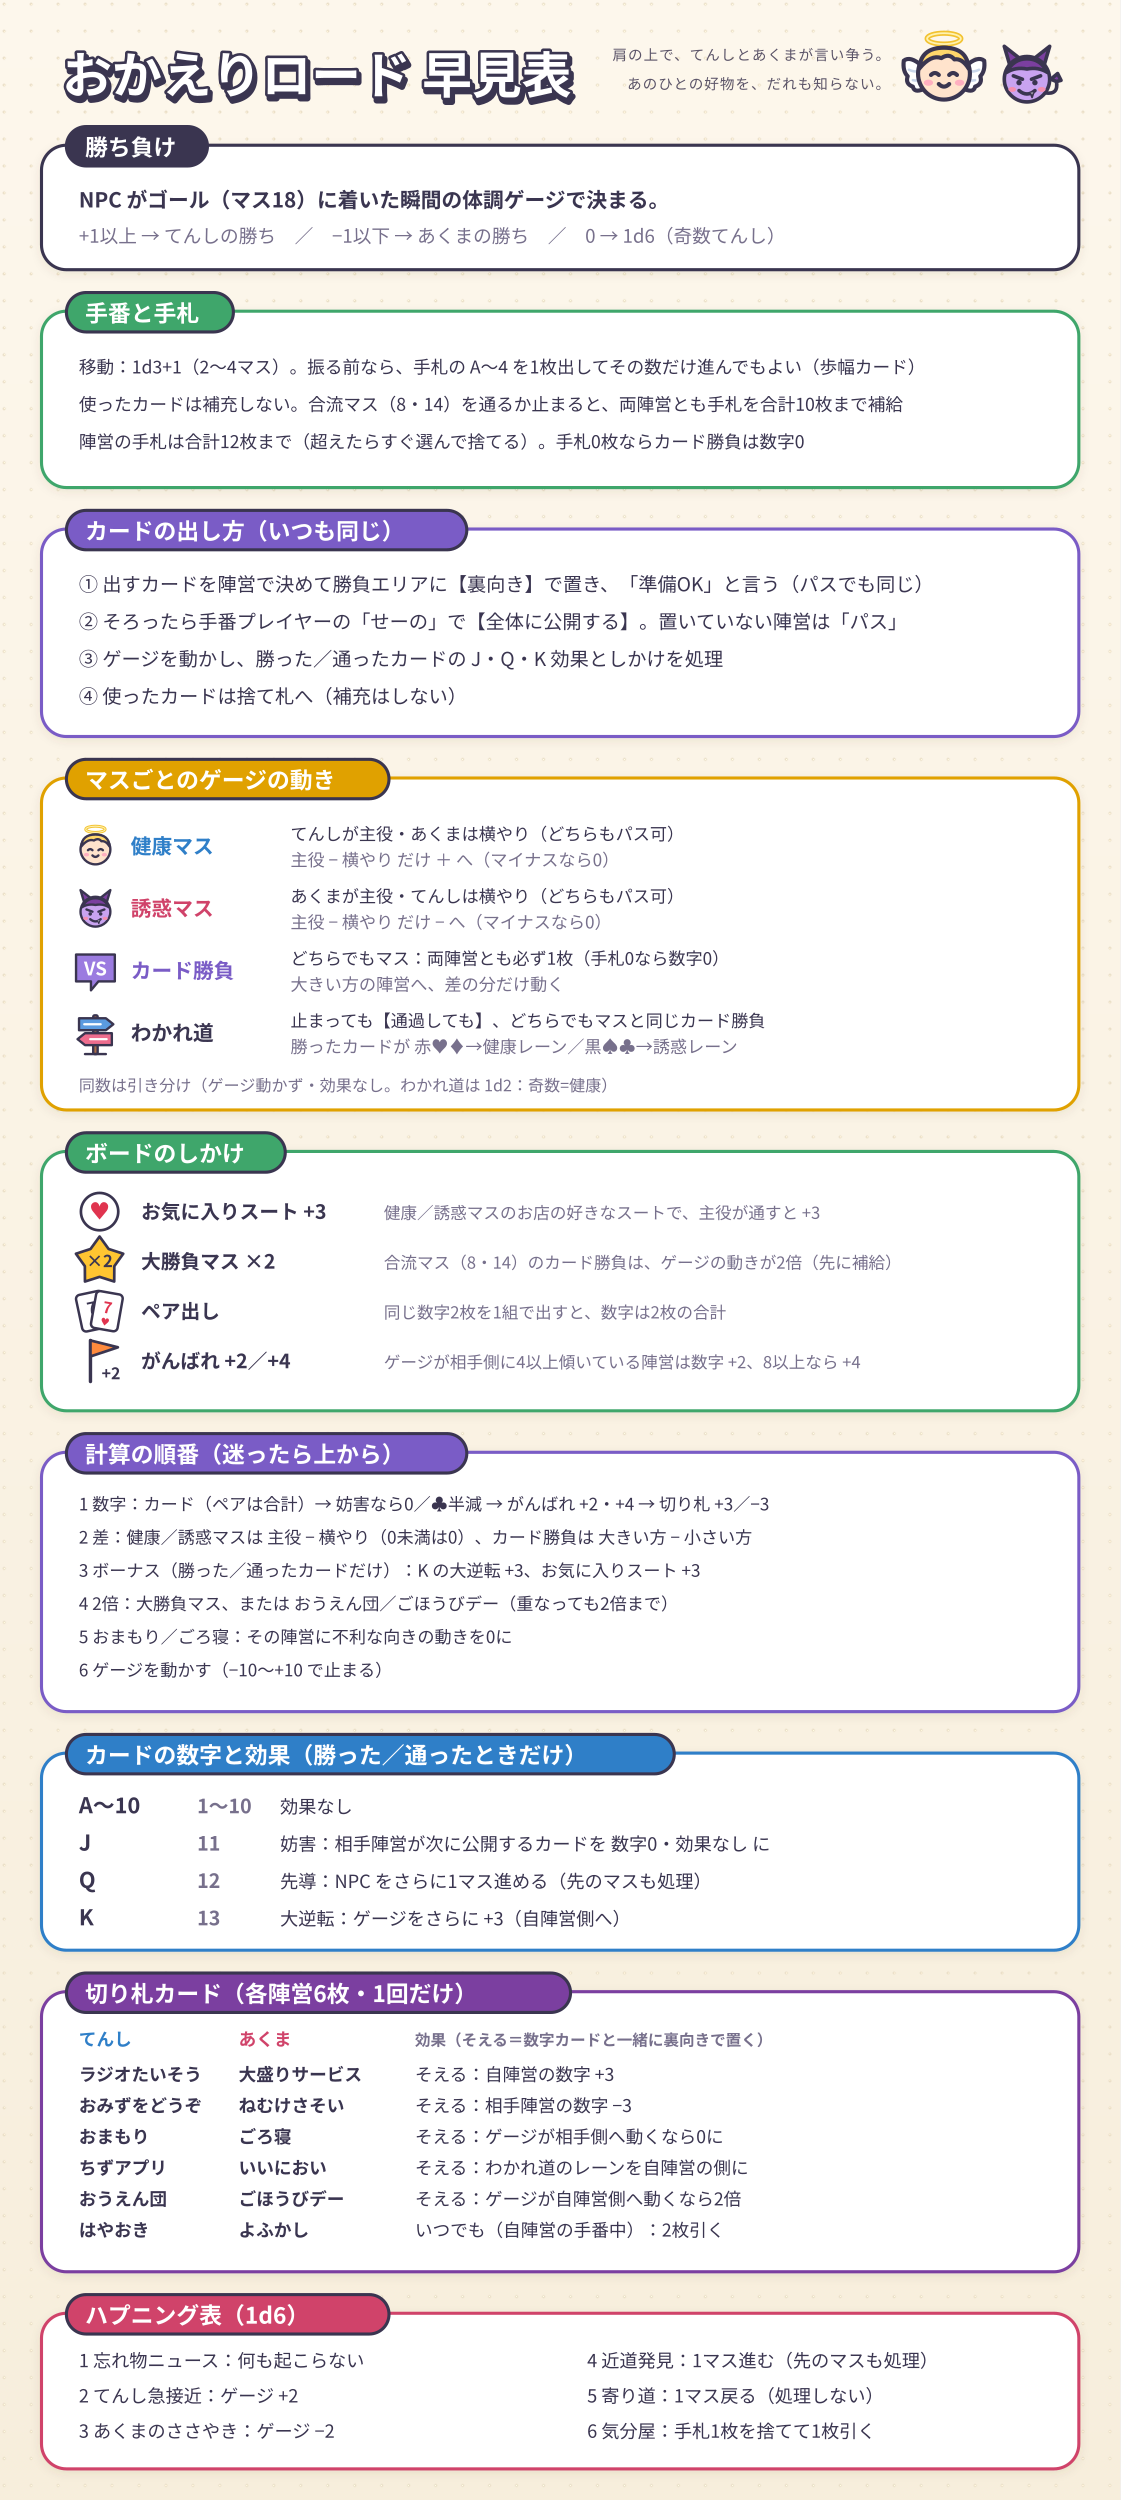
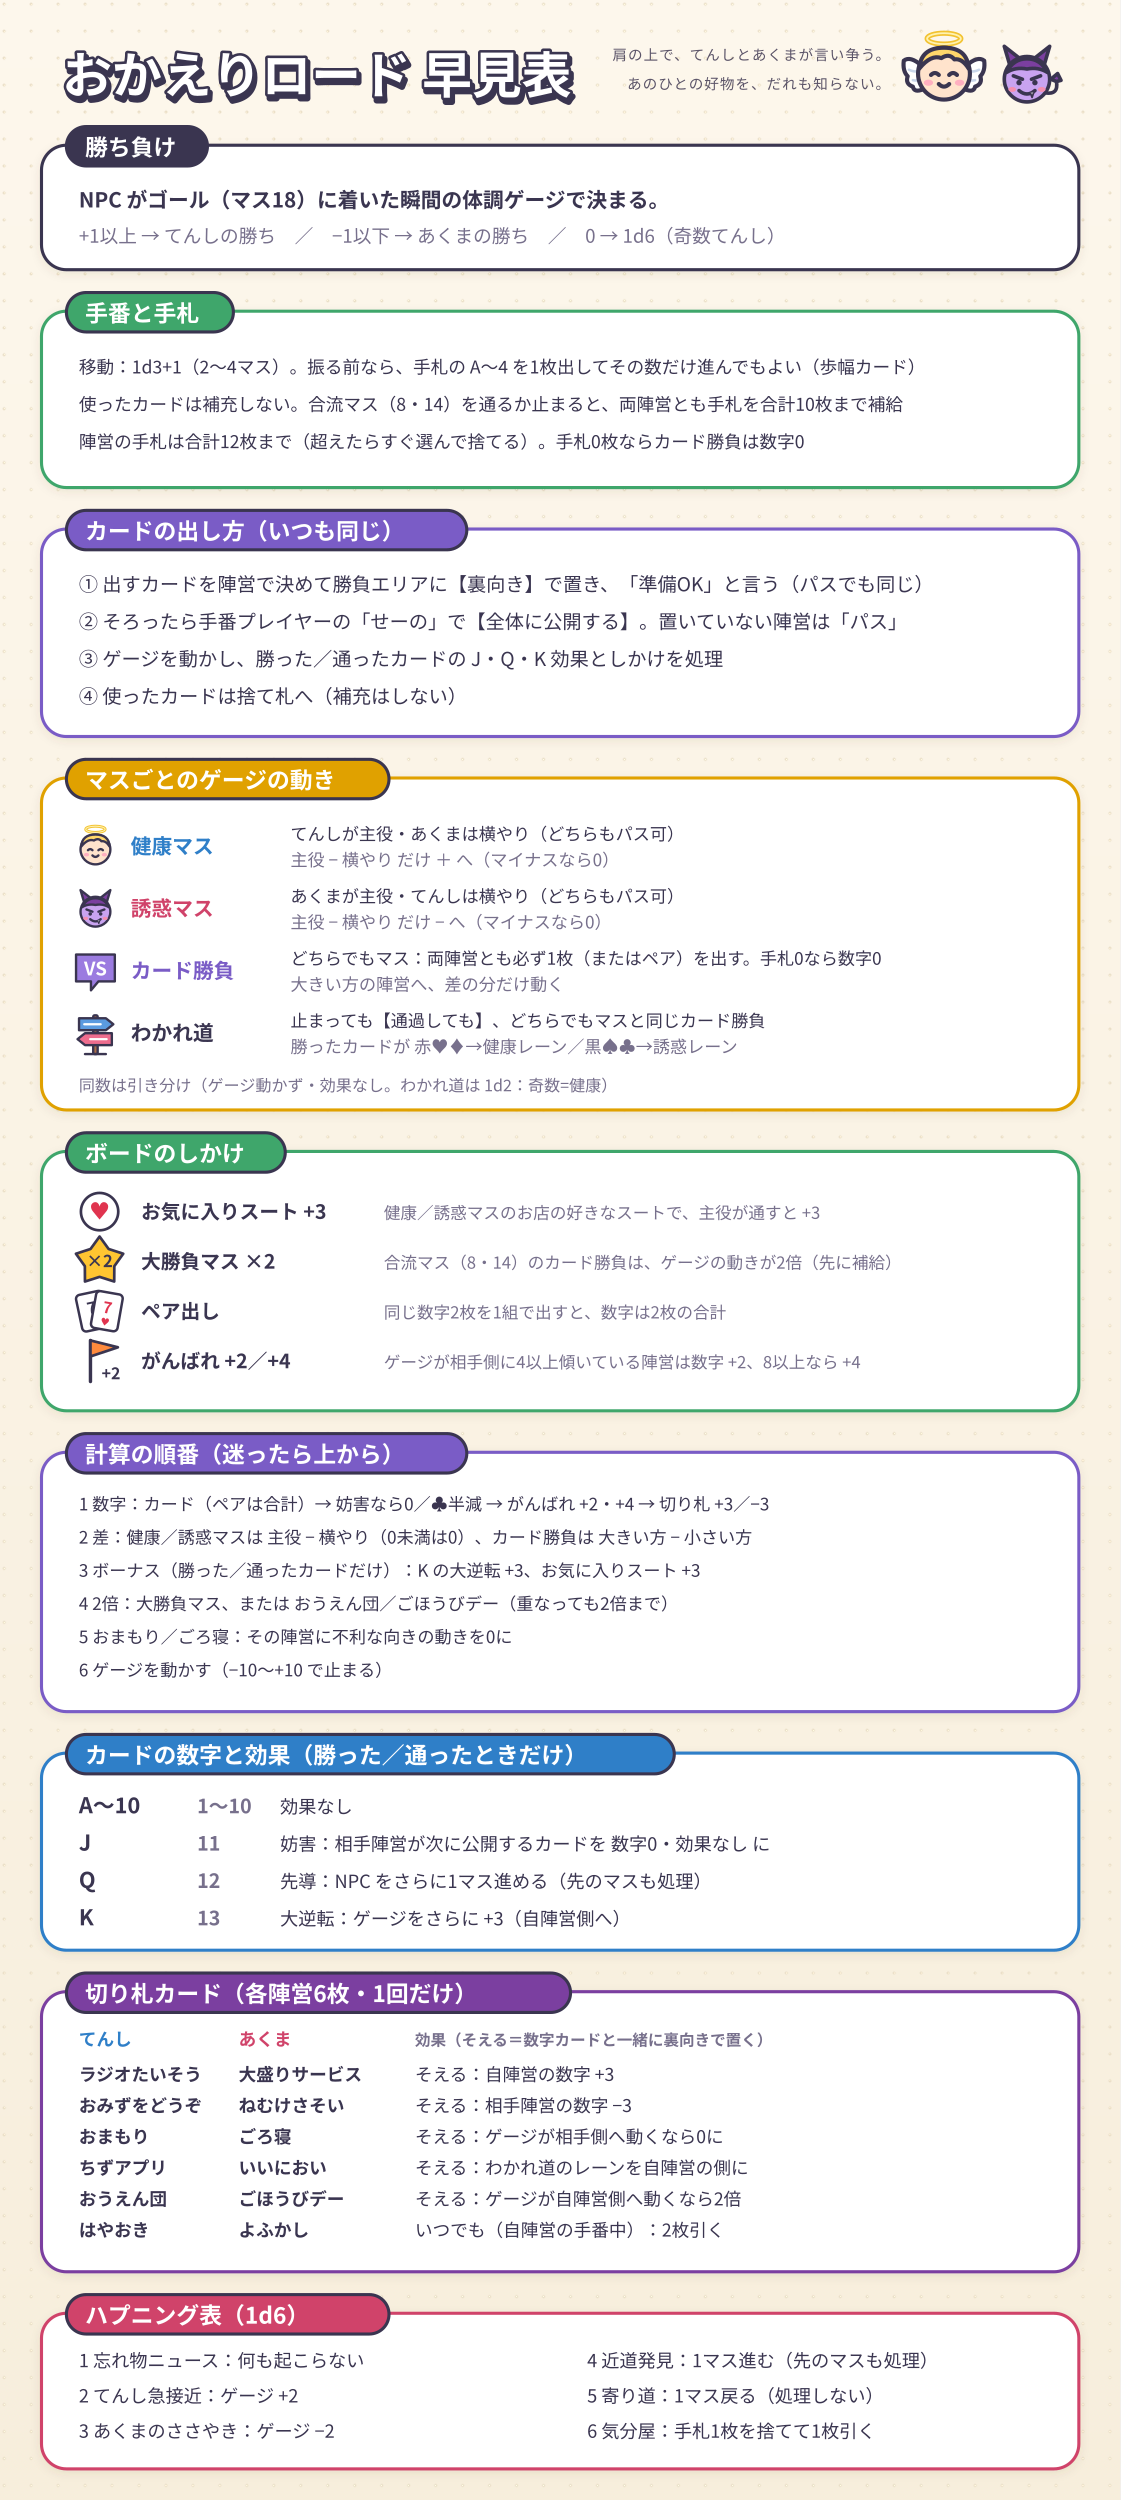
<svg xmlns="http://www.w3.org/2000/svg" width="1080" height="2410" viewBox="0 0 1080 2410" font-family="'Noto Sans CJK JP','Hiragino Sans','Yu Gothic','Meiryo',sans-serif">
  <defs>
    <filter id="shadow" x="-20%" y="-20%" width="140%" height="150%">
      <feDropShadow dx="0" dy="5" stdDeviation="3" flood-color="#5A4A2A" flood-opacity="0.22" />
    </filter>
    <filter id="soft" x="-20%" y="-20%" width="140%" height="140%">
      <feDropShadow dx="0" dy="3" stdDeviation="5" flood-color="#5A4A2A" flood-opacity="0.12" />
    </filter>
    <pattern id="dots" width="26" height="26" patternUnits="userSpaceOnUse">
      <circle cx="4" cy="4" r="1.5" fill="#EADFC8" />
    </pattern>
    <pattern id="stripeA" width="12" height="12" patternUnits="userSpaceOnUse" patternTransform="rotate(45)">
      <rect width="6" height="12" fill="#FFFFFF" opacity="0.35" />
    </pattern>
    <pattern id="cardback" width="14" height="14" patternUnits="userSpaceOnUse" patternTransform="rotate(45)">
      <rect width="14" height="14" fill="#EFE7F8" />
      <rect width="7" height="7" fill="#E3D8F2" />
    </pattern>
    <linearGradient id="sky" x1="0" y1="0" x2="0" y2="1">
      <stop offset="0" stop-color="#FDF7EC" />
      <stop offset="1" stop-color="#F7EEDC" />
    </linearGradient>
  </defs>
  <rect width="1080" height="2410" fill="url(#sky)" />
  <rect width="1080" height="2410" fill="url(#dots)" />
  <text x="62" y="94" font-size="48" font-weight="900" text-anchor="start" fill="#3A3550" stroke="#3A3550" stroke-width="6" stroke-linejoin="round" paint-order="stroke">おかえりロード 早見表</text>
  <text x="60" y="90" font-size="48" font-weight="900" text-anchor="start" fill="#FFFFFF" stroke="#3A3550" stroke-width="5" stroke-linejoin="round" paint-order="stroke">おかえりロード 早見表</text>
  <g transform="translate(870.0,26.0) scale(1.25)">
    <path d="M15 30 Q6 22 1 26 Q0 34 4 38 Q2 44 8 46 Q9 51 16 48 Z" fill="#FFFFFF" stroke="#3A3550" stroke-width="3.2" stroke-linejoin="round" stroke-linecap="round" />
    <path d="M5 33 Q9 35 13 34 M8 41 Q12 42 15 40" fill="none" stroke="#C9D6EA" stroke-width="2" stroke-linecap="round" />
    <path d="M49 30 Q58 22 63 26 Q64 34 60 38 Q62 44 56 46 Q55 51 48 48 Z" fill="#FFFFFF" stroke="#3A3550" stroke-width="3.2" stroke-linejoin="round" stroke-linecap="round" />
    <path d="M59 33 Q55 35 51 34 M56 41 Q52 42 49 40" fill="none" stroke="#C9D6EA" stroke-width="2" stroke-linecap="round" />
    <ellipse cx="32" cy="9" rx="13" ry="4.2" fill="none" stroke="#F2C230" stroke-width="4" />
    <ellipse cx="32" cy="9" rx="13" ry="4.2" fill="none" stroke="#FFF2B0" stroke-width="1.4" />
    <circle cx="32" cy="36" r="20" fill="#FFE3CC" stroke="#3A3550" stroke-width="3.2" stroke-linejoin="round" stroke-linecap="round" />
    <path d="M13 32 Q14 16 32 16 Q50 16 51 32 Q46 24 40 25 Q36 20 30 24 Q22 21 13 32 Z" fill="#FFD66B" stroke="#3A3550" stroke-width="3.2" stroke-linejoin="round" stroke-linecap="round" />
    <path d="M22 37 Q25 34 28 37 M36 37 Q39 34 42 37" fill="none" stroke="#3A3550" stroke-width="3.2" stroke-linejoin="round" stroke-linecap="round" />
    <ellipse cx="20" cy="43" rx="3.6" ry="2.4" fill="#FFAFC0" />
    <ellipse cx="44" cy="43" rx="3.6" ry="2.4" fill="#FFAFC0" />
    <path d="M28 44 Q32 48 36 44" fill="none" stroke="#3A3550" stroke-width="3.2" stroke-linejoin="round" stroke-linecap="round" />
  </g>
  <g transform="translate(955.0,37.0) scale(1.0938)">
    <path d="M48 48 Q60 50 58 38" fill="none" stroke="#3A3550" stroke-width="3.2" stroke-linejoin="round" stroke-linecap="round" />
    <path d="M58 38 L53 36 L59 31 L62 37 Z" fill="#7B3FA0" stroke="#3A3550" stroke-width="3.2" stroke-linejoin="round" stroke-linecap="round" />
    <path d="M17 24 L12 7 L26 18 Z" fill="#7B3FA0" stroke="#3A3550" stroke-width="3.2" stroke-linejoin="round" stroke-linecap="round" />
    <path d="M47 24 L52 7 L38 18 Z" fill="#7B3FA0" stroke="#3A3550" stroke-width="3.2" stroke-linejoin="round" stroke-linecap="round" />
    <circle cx="32" cy="36" r="20" fill="#C9A3F0" stroke="#3A3550" stroke-width="3.2" stroke-linejoin="round" stroke-linecap="round" />
    <path d="M14 30 Q20 18 32 18 Q44 18 50 30 Q42 25 32 27 Q22 25 14 30 Z" fill="#7B3FA0" stroke="#3A3550" stroke-width="3.2" stroke-linejoin="round" stroke-linecap="round" />
    <path d="M20 33 L28 36 M44 33 L36 36" stroke="#3A3550" stroke-width="3.2" stroke-linejoin="round" stroke-linecap="round" fill="none" />
    <circle cx="25" cy="39" r="2.4" fill="#3A3550" />
    <circle cx="39" cy="39" r="2.4" fill="#3A3550" />
    <ellipse cx="19" cy="45" rx="3.4" ry="2.2" fill="#F48FB1" />
    <ellipse cx="45" cy="45" rx="3.4" ry="2.2" fill="#F48FB1" />
    <path d="M25 46 Q32 52 39 46" fill="none" stroke="#3A3550" stroke-width="3.2" stroke-linejoin="round" stroke-linecap="round" />
    <path d="M35 48 L36.5 52 L38 47.5" fill="#FFFFFF" stroke="#3A3550" stroke-width="1.6" stroke-linejoin="round" />
  </g>
  <text x="858.0" y="58.0" font-size="14" font-weight="500" fill="#5B5468" text-anchor="end" letter-spacing="1">肩の上で、てんしとあくまが言い争う。</text>
  <text x="858.0" y="86.0" font-size="14" font-weight="500" fill="#5B5468" text-anchor="end" letter-spacing="1">あのひとの好物を、だれも知らない。</text>
  <g filter="url(#soft)">
    <rect x="40" y="140" width="1000" height="120" rx="24" fill="#FFFFFF" />
  </g>
  <rect x="40" y="140" width="1000" height="120" rx="24" fill="none" stroke="#3A3550" stroke-width="3" />
  <rect x="64" y="122" width="136" height="38" rx="19" fill="#3A3550" stroke="#3A3550" stroke-width="3" />
  <text x="82.0" y="150.0" font-size="22" font-weight="900" fill="#FFFFFF" text-anchor="start">勝ち負け</text>
  <text x="76.0" y="200.0" font-size="20" font-weight="bold" fill="#3A3550" text-anchor="start">NPC がゴール（マス18）に着いた瞬間の体調ゲージで決まる。</text>
  <text x="76.0" y="234.0" font-size="18" font-weight="normal" fill="#77708C" text-anchor="start">+1以上 → てんしの勝ち　／　−1以下 → あくまの勝ち　／　0 → 1d6（奇数てんし）</text>
  <g filter="url(#soft)">
    <rect x="40" y="300" width="1000" height="170" rx="24" fill="#FFFFFF" />
  </g>
  <rect x="40" y="300" width="1000" height="170" rx="24" fill="none" stroke="#3FA66B" stroke-width="3" />
  <rect x="64" y="282" width="161" height="38" rx="19" fill="#3FA66B" stroke="#3A3550" stroke-width="3" />
  <text x="82.0" y="310.0" font-size="22" font-weight="900" fill="#FFFFFF" text-anchor="start">手番と手札</text>
  <text x="76.0" y="360.0" font-size="17" font-weight="normal" fill="#3A3550" text-anchor="start">移動：1d3+1（2〜4マス）。振る前なら、手札の A〜4 を1枚出してその数だけ進んでもよい（歩幅カード）</text>
  <text x="76.0" y="396.0" font-size="17" font-weight="normal" fill="#3A3550" text-anchor="start">使ったカードは補充しない。合流マス（8・14）を通るか止まると、両陣営とも手札を合計10枚まで補給</text>
  <text x="76.0" y="432.0" font-size="17" font-weight="normal" fill="#3A3550" text-anchor="start">陣営の手札は合計12枚まで（超えたらすぐ選んで捨てる）。手札0枚ならカード勝負は数字0</text>
  <g filter="url(#soft)">
    <rect x="40" y="510" width="1000" height="200" rx="24" fill="#FFFFFF" />
  </g>
  <rect x="40" y="510" width="1000" height="200" rx="24" fill="none" stroke="#7A5CC6" stroke-width="3" />
  <rect x="64" y="492" width="386" height="38" rx="19" fill="#7A5CC6" stroke="#3A3550" stroke-width="3" />
  <text x="82.0" y="520.0" font-size="22" font-weight="900" fill="#FFFFFF" text-anchor="start">カードの出し方（いつも同じ）</text>
  <text x="76.0" y="570.0" font-size="18.5" font-weight="normal" fill="#3A3550" text-anchor="start">① 出すカードを陣営で決めて勝負エリアに【裏向き】で置き、「準備OK」と言う（パスでも同じ）</text>
  <text x="76.0" y="606.0" font-size="18.5" font-weight="normal" fill="#3A3550" text-anchor="start">② そろったら手番プレイヤーの「せーの」で【全体に公開する】。置いていない陣営は「パス」</text>
  <text x="76.0" y="642.0" font-size="18.5" font-weight="normal" fill="#3A3550" text-anchor="start">③ ゲージを動かし、勝った／通ったカードの J・Q・K 効果としかけを処理</text>
  <text x="76.0" y="678.0" font-size="18.5" font-weight="normal" fill="#3A3550" text-anchor="start">④ 使ったカードは捨て札へ（補充はしない）</text>
  <g filter="url(#soft)">
    <rect x="40" y="750" width="1000" height="320" rx="24" fill="#FFFFFF" />
  </g>
  <rect x="40" y="750" width="1000" height="320" rx="24" fill="none" stroke="#E0A100" stroke-width="3" />
  <rect x="64" y="732" width="311" height="38" rx="19" fill="#E0A100" stroke="#3A3550" stroke-width="3" />
  <text x="82.0" y="760.0" font-size="22" font-weight="900" fill="#FFFFFF" text-anchor="start">マスごとのゲージの動き</text>
  <g transform="translate(69.0,793.0) scale(0.7188)">
    <ellipse cx="32" cy="9" rx="13" ry="4.2" fill="none" stroke="#F2C230" stroke-width="4" />
    <ellipse cx="32" cy="9" rx="13" ry="4.2" fill="none" stroke="#FFF2B0" stroke-width="1.4" />
    <circle cx="32" cy="36" r="20" fill="#FFE3CC" stroke="#3A3550" stroke-width="3.2" stroke-linejoin="round" stroke-linecap="round" />
    <path d="M13 32 Q14 16 32 16 Q50 16 51 32 Q46 24 40 25 Q36 20 30 24 Q22 21 13 32 Z" fill="#FFD66B" stroke="#3A3550" stroke-width="3.2" stroke-linejoin="round" stroke-linecap="round" />
    <path d="M22 37 Q25 34 28 37 M36 37 Q39 34 42 37" fill="none" stroke="#3A3550" stroke-width="3.2" stroke-linejoin="round" stroke-linecap="round" />
    <ellipse cx="20" cy="43" rx="3.6" ry="2.4" fill="#FFAFC0" />
    <ellipse cx="44" cy="43" rx="3.6" ry="2.4" fill="#FFAFC0" />
    <path d="M28 44 Q32 48 36 44" fill="none" stroke="#3A3550" stroke-width="3.2" stroke-linejoin="round" stroke-linecap="round" />
  </g>
  <text x="126.0" y="823.0" font-size="20" font-weight="900" fill="#2F7FC8" text-anchor="start">健康マス</text>
  <text x="280.0" y="810.0" font-size="16.5" font-weight="normal" fill="#3A3550" text-anchor="start">てんしが主役・あくまは横やり（どちらもパス可）</text>
  <text x="280.0" y="835.0" font-size="16.5" font-weight="normal" fill="#77708C" text-anchor="start">主役 − 横やり だけ ＋ へ（マイナスなら0）</text>
  <g transform="translate(69.0,853.0) scale(0.7188)">
    <path d="M17 24 L12 7 L26 18 Z" fill="#7B3FA0" stroke="#3A3550" stroke-width="3.2" stroke-linejoin="round" stroke-linecap="round" />
    <path d="M47 24 L52 7 L38 18 Z" fill="#7B3FA0" stroke="#3A3550" stroke-width="3.2" stroke-linejoin="round" stroke-linecap="round" />
    <circle cx="32" cy="36" r="20" fill="#C9A3F0" stroke="#3A3550" stroke-width="3.2" stroke-linejoin="round" stroke-linecap="round" />
    <path d="M14 30 Q20 18 32 18 Q44 18 50 30 Q42 25 32 27 Q22 25 14 30 Z" fill="#7B3FA0" stroke="#3A3550" stroke-width="3.2" stroke-linejoin="round" stroke-linecap="round" />
    <path d="M20 33 L28 36 M44 33 L36 36" stroke="#3A3550" stroke-width="3.2" stroke-linejoin="round" stroke-linecap="round" fill="none" />
    <circle cx="25" cy="39" r="2.4" fill="#3A3550" />
    <circle cx="39" cy="39" r="2.4" fill="#3A3550" />
    <ellipse cx="19" cy="45" rx="3.4" ry="2.2" fill="#F48FB1" />
    <ellipse cx="45" cy="45" rx="3.4" ry="2.2" fill="#F48FB1" />
    <path d="M25 46 Q32 52 39 46" fill="none" stroke="#3A3550" stroke-width="3.2" stroke-linejoin="round" stroke-linecap="round" />
    <path d="M35 48 L36.5 52 L38 47.5" fill="#FFFFFF" stroke="#3A3550" stroke-width="1.6" stroke-linejoin="round" />
  </g>
  <text x="126.0" y="883.0" font-size="20" font-weight="900" fill="#D0436A" text-anchor="start">誘惑マス</text>
  <text x="280.0" y="870.0" font-size="16.5" font-weight="normal" fill="#3A3550" text-anchor="start">あくまが主役・てんしは横やり（どちらもパス可）</text>
  <text x="280.0" y="895.0" font-size="16.5" font-weight="normal" fill="#77708C" text-anchor="start">主役 − 横やり だけ − へ（マイナスなら0）</text>
  <g transform="translate(69.0,913.0) scale(0.7188)">
    <path d="M6 10 L58 10 L58 46 L36 46 L26 58 L26 46 L6 46 Z" fill="#9B7BE0" stroke="#3A3550" stroke-width="3.2" stroke-linejoin="round" stroke-linecap="round" />
    <text x="32" y="38" text-anchor="middle" font-size="25" font-weight="900" fill="#FFFFFF" font-family="'Noto Sans CJK JP',sans-serif">VS</text>
  </g>
  <text x="126.0" y="943.0" font-size="20" font-weight="900" fill="#7A5CC6" text-anchor="start">カード勝負</text>
-   <text x="280.0" y="930.0" font-size="16.5" font-weight="normal" fill="#3A3550" text-anchor="start">どちらでもマス：両陣営とも必ず1枚（手札0なら数字0）</text>
+   <text x="280.0" y="930.0" font-size="16.5" font-weight="normal" fill="#3A3550" text-anchor="start">どちらでもマス：両陣営とも必ず1枚（またはペア）を出す。手札0なら数字0</text>
  <text x="280.0" y="955.0" font-size="16.5" font-weight="normal" fill="#77708C" text-anchor="start">大きい方の陣営へ、差の分だけ動く</text>
  <g transform="translate(69.0,973.0) scale(0.7188)">
    <rect x="29" y="8" width="6" height="52" rx="2" fill="#A86E4A" stroke="#3A3550" stroke-width="3.2" stroke-linejoin="round" stroke-linecap="round" />
    <path d="M10 12 L46 12 L56 20 L46 28 L10 28 Z" fill="#5B9BE0" stroke="#3A3550" stroke-width="3.2" stroke-linejoin="round" stroke-linecap="round" />
    <path d="M54 32 L18 32 L8 40 L18 48 L54 48 Z" fill="#EE6D8E" stroke="#3A3550" stroke-width="3.2" stroke-linejoin="round" stroke-linecap="round" />
    <path d="M17 20 L39 20" stroke="#FFFFFF" stroke-width="3" stroke-linecap="round" />
    <path d="M25 40 L47 40" stroke="#FFFFFF" stroke-width="3" stroke-linecap="round" />
    <path d="M18 60 L46 60" stroke="#3A3550" stroke-width="3.2" stroke-linejoin="round" stroke-linecap="round" />
  </g>
  <text x="126.0" y="1003.0" font-size="20" font-weight="900" fill="#3A3550" text-anchor="start">わかれ道</text>
  <text x="280.0" y="990.0" font-size="16.5" font-weight="normal" fill="#3A3550" text-anchor="start">止まっても【通過しても】、どちらでもマスと同じカード勝負</text>
  <text x="280.0" y="1015.0" font-size="16.5" font-weight="normal" fill="#77708C" text-anchor="start">勝ったカードが 赤♥♦→健康レーン／黒♠♣→誘惑レーン</text>
  <text x="76.0" y="1052.0" font-size="15.5" font-weight="normal" fill="#77708C" text-anchor="start">同数は引き分け（ゲージ動かず・効果なし。わかれ道は 1d2：奇数=健康）</text>
  <g filter="url(#soft)">
    <rect x="40" y="1110" width="1000" height="250" rx="24" fill="#FFFFFF" />
  </g>
  <rect x="40" y="1110" width="1000" height="250" rx="24" fill="none" stroke="#3FA66B" stroke-width="3" />
  <rect x="64" y="1092" width="211" height="38" rx="19" fill="#3FA66B" stroke="#3A3550" stroke-width="3" />
  <text x="82.0" y="1120.0" font-size="22" font-weight="900" fill="#FFFFFF" text-anchor="start">ボードのしかけ</text>
  <circle cx="96" cy="1168" r="18" fill="#FFFFFF" stroke="#3A3550" stroke-width="2.6" />
  <text x="96" y="1175.6" text-anchor="middle" font-size="23" font-weight="bold" fill="#E0344F" font-family="'DejaVu Sans',sans-serif">♥</text>
  <text x="136.0" y="1175.0" font-size="19" font-weight="900" fill="#3A3550" text-anchor="start">お気に入りスート +3</text>
  <text x="370.0" y="1175.0" font-size="16" font-weight="normal" fill="#77708C" text-anchor="start">健康／誘惑マスのお店の好きなスートで、主役が通すと +3</text>
  <polygon points="96.0,1192.0 104.7,1204.0 118.8,1208.6 110.2,1220.6 110.1,1235.4 96.0,1230.9 81.9,1235.4 81.8,1220.6 73.2,1208.6 87.3,1204.0" fill="#FFC531" stroke="#3A3550" stroke-width="2.6" stroke-linejoin="round" />
  <text x="96" y="1221.5" text-anchor="middle" font-size="16" font-weight="900" fill="#3A3550">×2</text>
  <text x="136.0" y="1223.0" font-size="19" font-weight="900" fill="#3A3550" text-anchor="start">大勝負マス ×2</text>
  <text x="370.0" y="1223.0" font-size="16" font-weight="normal" fill="#77708C" text-anchor="start">合流マス（8・14）のカード勝負は、ゲージの動きが2倍（先に補給）</text>
  <g transform="translate(89.0,1264.0) rotate(-12) scale(1.0)">
    <rect x="-13" y="-18" width="26" height="36" rx="4" fill="#FFFFFF" stroke="#3A3550" stroke-width="2.4" />
    <text x="0" y="2" text-anchor="middle" font-size="15" font-weight="900" fill="#3A3550">7</text>
    <text x="0" y="14" text-anchor="middle" font-size="10" fill="#3A3550" font-family="'DejaVu Sans'">♠</text>
  </g>
  <g transform="translate(103.0,1264.0) rotate(10) scale(1.0)">
    <rect x="-13" y="-18" width="26" height="36" rx="4" fill="#FFFFFF" stroke="#3A3550" stroke-width="2.4" />
    <text x="0" y="2" text-anchor="middle" font-size="15" font-weight="900" fill="#E0344F">7</text>
    <text x="0" y="14" text-anchor="middle" font-size="10" fill="#E0344F" font-family="'DejaVu Sans'">♥</text>
  </g>
  <text x="136.0" y="1271.0" font-size="19" font-weight="900" fill="#3A3550" text-anchor="start">ペア出し</text>
  <text x="370.0" y="1271.0" font-size="16" font-weight="normal" fill="#77708C" text-anchor="start">同じ数字2枚を1組で出すと、数字は2枚の合計</text>
  <g transform="translate(96,1312) scale(1.1)">
    <path d="M-8,18 L-8,-18" stroke="#3A3550" stroke-width="3" stroke-linecap="round" />
    <path d="M-8,-18 L16,-12 L-8,-4 Z" fill="#FF8A3D" stroke="#3A3550" stroke-width="2.4" stroke-linejoin="round" />
    <text x="10" y="16" text-anchor="middle" font-size="14" font-weight="900" fill="#3A3550">+2</text>
  </g>
  <text x="136.0" y="1319.0" font-size="19" font-weight="900" fill="#3A3550" text-anchor="start">がんばれ +2／+4</text>
  <text x="370.0" y="1319.0" font-size="16" font-weight="normal" fill="#77708C" text-anchor="start">ゲージが相手側に4以上傾いている陣営は数字 +2、8以上なら +4</text>
  <g filter="url(#soft)">
    <rect x="40" y="1400" width="1000" height="250" rx="24" fill="#FFFFFF" />
  </g>
  <rect x="40" y="1400" width="1000" height="250" rx="24" fill="none" stroke="#7A5CC6" stroke-width="3" />
  <rect x="64" y="1382" width="386" height="38" rx="19" fill="#7A5CC6" stroke="#3A3550" stroke-width="3" />
  <text x="82.0" y="1410.0" font-size="22" font-weight="900" fill="#FFFFFF" text-anchor="start">計算の順番（迷ったら上から）</text>
  <text x="76.0" y="1456.0" font-size="16.5" font-weight="normal" fill="#3A3550" text-anchor="start">1 数字：カード（ペアは合計）→ 妨害なら0／♣半減 → がんばれ +2・+4 → 切り札 +3／−3</text>
  <text x="76.0" y="1488.0" font-size="16.5" font-weight="normal" fill="#3A3550" text-anchor="start">2 差：健康／誘惑マスは 主役 − 横やり（0未満は0）、カード勝負は 大きい方 − 小さい方</text>
  <text x="76.0" y="1520.0" font-size="16.5" font-weight="normal" fill="#3A3550" text-anchor="start">3 ボーナス（勝った／通ったカードだけ）：K の大逆転 +3、お気に入りスート +3</text>
  <text x="76.0" y="1552.0" font-size="16.5" font-weight="normal" fill="#3A3550" text-anchor="start">4 2倍：大勝負マス、または おうえん団／ごほうびデー（重なっても2倍まで）</text>
  <text x="76.0" y="1584.0" font-size="16.5" font-weight="normal" fill="#3A3550" text-anchor="start">5 おまもり／ごろ寝：その陣営に不利な向きの動きを0に</text>
  <text x="76.0" y="1616.0" font-size="16.5" font-weight="normal" fill="#3A3550" text-anchor="start">6 ゲージを動かす（−10〜+10 で止まる）</text>
  <g filter="url(#soft)">
    <rect x="40" y="1690" width="1000" height="190" rx="24" fill="#FFFFFF" />
  </g>
  <rect x="40" y="1690" width="1000" height="190" rx="24" fill="none" stroke="#2F7FC8" stroke-width="3" />
  <rect x="64" y="1672" width="586" height="38" rx="19" fill="#2F7FC8" stroke="#3A3550" stroke-width="3" />
  <text x="82.0" y="1700.0" font-size="22" font-weight="900" fill="#FFFFFF" text-anchor="start">カードの数字と効果（勝った／通ったときだけ）</text>
  <text x="76.0" y="1748.0" font-size="21" font-weight="900" fill="#3A3550" text-anchor="start">A〜10</text>
  <text x="190.0" y="1748.0" font-size="19" font-weight="bold" fill="#77708C" text-anchor="start">1〜10</text>
  <text x="270.0" y="1748.0" font-size="17.5" font-weight="normal" fill="#3A3550" text-anchor="start">効果なし</text>
  <text x="76.0" y="1784.0" font-size="21" font-weight="900" fill="#3A3550" text-anchor="start">J</text>
  <text x="190.0" y="1784.0" font-size="19" font-weight="bold" fill="#77708C" text-anchor="start">11</text>
  <text x="270.0" y="1784.0" font-size="17.5" font-weight="normal" fill="#3A3550" text-anchor="start">妨害：相手陣営が次に公開するカードを 数字0・効果なし に</text>
  <text x="76.0" y="1820.0" font-size="21" font-weight="900" fill="#3A3550" text-anchor="start">Q</text>
  <text x="190.0" y="1820.0" font-size="19" font-weight="bold" fill="#77708C" text-anchor="start">12</text>
  <text x="270.0" y="1820.0" font-size="17.5" font-weight="normal" fill="#3A3550" text-anchor="start">先導：NPC をさらに1マス進める（先のマスも処理）</text>
  <text x="76.0" y="1856.0" font-size="21" font-weight="900" fill="#3A3550" text-anchor="start">K</text>
  <text x="190.0" y="1856.0" font-size="19" font-weight="bold" fill="#77708C" text-anchor="start">13</text>
  <text x="270.0" y="1856.0" font-size="17.5" font-weight="normal" fill="#3A3550" text-anchor="start">大逆転：ゲージをさらに +3（自陣営側へ）</text>
  <g filter="url(#soft)">
    <rect x="40" y="1920" width="1000" height="270" rx="24" fill="#FFFFFF" />
  </g>
  <rect x="40" y="1920" width="1000" height="270" rx="24" fill="none" stroke="#7B3FA0" stroke-width="3" />
  <rect x="64" y="1902" width="486" height="38" rx="19" fill="#7B3FA0" stroke="#3A3550" stroke-width="3" />
  <text x="82.0" y="1930.0" font-size="22" font-weight="900" fill="#FFFFFF" text-anchor="start">切り札カード（各陣営6枚・1回だけ）</text>
  <text x="76.0" y="1972.0" font-size="17" font-weight="900" fill="#2F7FC8" text-anchor="start">てんし</text>
  <text x="230.0" y="1972.0" font-size="17" font-weight="900" fill="#D0436A" text-anchor="start">あくま</text>
  <text x="400.0" y="1972.0" font-size="15" font-weight="bold" fill="#77708C" text-anchor="start">効果（そえる＝数字カードと一緒に裏向きで置く）</text>
  <text x="76.0" y="2006.0" font-size="17" font-weight="bold" fill="#3A3550" text-anchor="start">ラジオたいそう</text>
  <text x="230.0" y="2006.0" font-size="17" font-weight="bold" fill="#3A3550" text-anchor="start">大盛りサービス</text>
  <text x="400.0" y="2006.0" font-size="17" font-weight="normal" fill="#3A3550" text-anchor="start">そえる：自陣営の数字 +3</text>
  <text x="76.0" y="2036.0" font-size="17" font-weight="bold" fill="#3A3550" text-anchor="start">おみずをどうぞ</text>
  <text x="230.0" y="2036.0" font-size="17" font-weight="bold" fill="#3A3550" text-anchor="start">ねむけさそい</text>
  <text x="400.0" y="2036.0" font-size="17" font-weight="normal" fill="#3A3550" text-anchor="start">そえる：相手陣営の数字 −3</text>
  <text x="76.0" y="2066.0" font-size="17" font-weight="bold" fill="#3A3550" text-anchor="start">おまもり</text>
  <text x="230.0" y="2066.0" font-size="17" font-weight="bold" fill="#3A3550" text-anchor="start">ごろ寝</text>
  <text x="400.0" y="2066.0" font-size="17" font-weight="normal" fill="#3A3550" text-anchor="start">そえる：ゲージが相手側へ動くなら0に</text>
  <text x="76.0" y="2096.0" font-size="17" font-weight="bold" fill="#3A3550" text-anchor="start">ちずアプリ</text>
  <text x="230.0" y="2096.0" font-size="17" font-weight="bold" fill="#3A3550" text-anchor="start">いいにおい</text>
  <text x="400.0" y="2096.0" font-size="17" font-weight="normal" fill="#3A3550" text-anchor="start">そえる：わかれ道のレーンを自陣営の側に</text>
  <text x="76.0" y="2126.0" font-size="17" font-weight="bold" fill="#3A3550" text-anchor="start">おうえん団</text>
  <text x="230.0" y="2126.0" font-size="17" font-weight="bold" fill="#3A3550" text-anchor="start">ごほうびデー</text>
  <text x="400.0" y="2126.0" font-size="17" font-weight="normal" fill="#3A3550" text-anchor="start">そえる：ゲージが自陣営側へ動くなら2倍</text>
  <text x="76.0" y="2156.0" font-size="17" font-weight="bold" fill="#3A3550" text-anchor="start">はやおき</text>
  <text x="230.0" y="2156.0" font-size="17" font-weight="bold" fill="#3A3550" text-anchor="start">よふかし</text>
  <text x="400.0" y="2156.0" font-size="17" font-weight="normal" fill="#3A3550" text-anchor="start">いつでも（自陣営の手番中）：2枚引く</text>
  <g filter="url(#soft)">
    <rect x="40" y="2230" width="1000" height="150" rx="24" fill="#FFFFFF" />
  </g>
  <rect x="40" y="2230" width="1000" height="150" rx="24" fill="none" stroke="#D0436A" stroke-width="3" />
  <rect x="64" y="2212" width="311" height="38" rx="19" fill="#D0436A" stroke="#3A3550" stroke-width="3" />
  <text x="82.0" y="2240.0" font-size="22" font-weight="900" fill="#FFFFFF" text-anchor="start">ハプニング表（1d6）</text>
  <text x="76.0" y="2282.0" font-size="17.5" font-weight="normal" fill="#3A3550" text-anchor="start">1 忘れ物ニュース：何も起こらない</text>
  <text x="76.0" y="2316.0" font-size="17.5" font-weight="normal" fill="#3A3550" text-anchor="start">2 てんし急接近：ゲージ +2</text>
  <text x="76.0" y="2350.0" font-size="17.5" font-weight="normal" fill="#3A3550" text-anchor="start">3 あくまのささやき：ゲージ −2</text>
  <text x="566.0" y="2282.0" font-size="17.5" font-weight="normal" fill="#3A3550" text-anchor="start">4 近道発見：1マス進む（先のマスも処理）</text>
  <text x="566.0" y="2316.0" font-size="17.5" font-weight="normal" fill="#3A3550" text-anchor="start">5 寄り道：1マス戻る（処理しない）</text>
  <text x="566.0" y="2350.0" font-size="17.5" font-weight="normal" fill="#3A3550" text-anchor="start">6 気分屋：手札1枚を捨てて1枚引く</text>
</svg>
